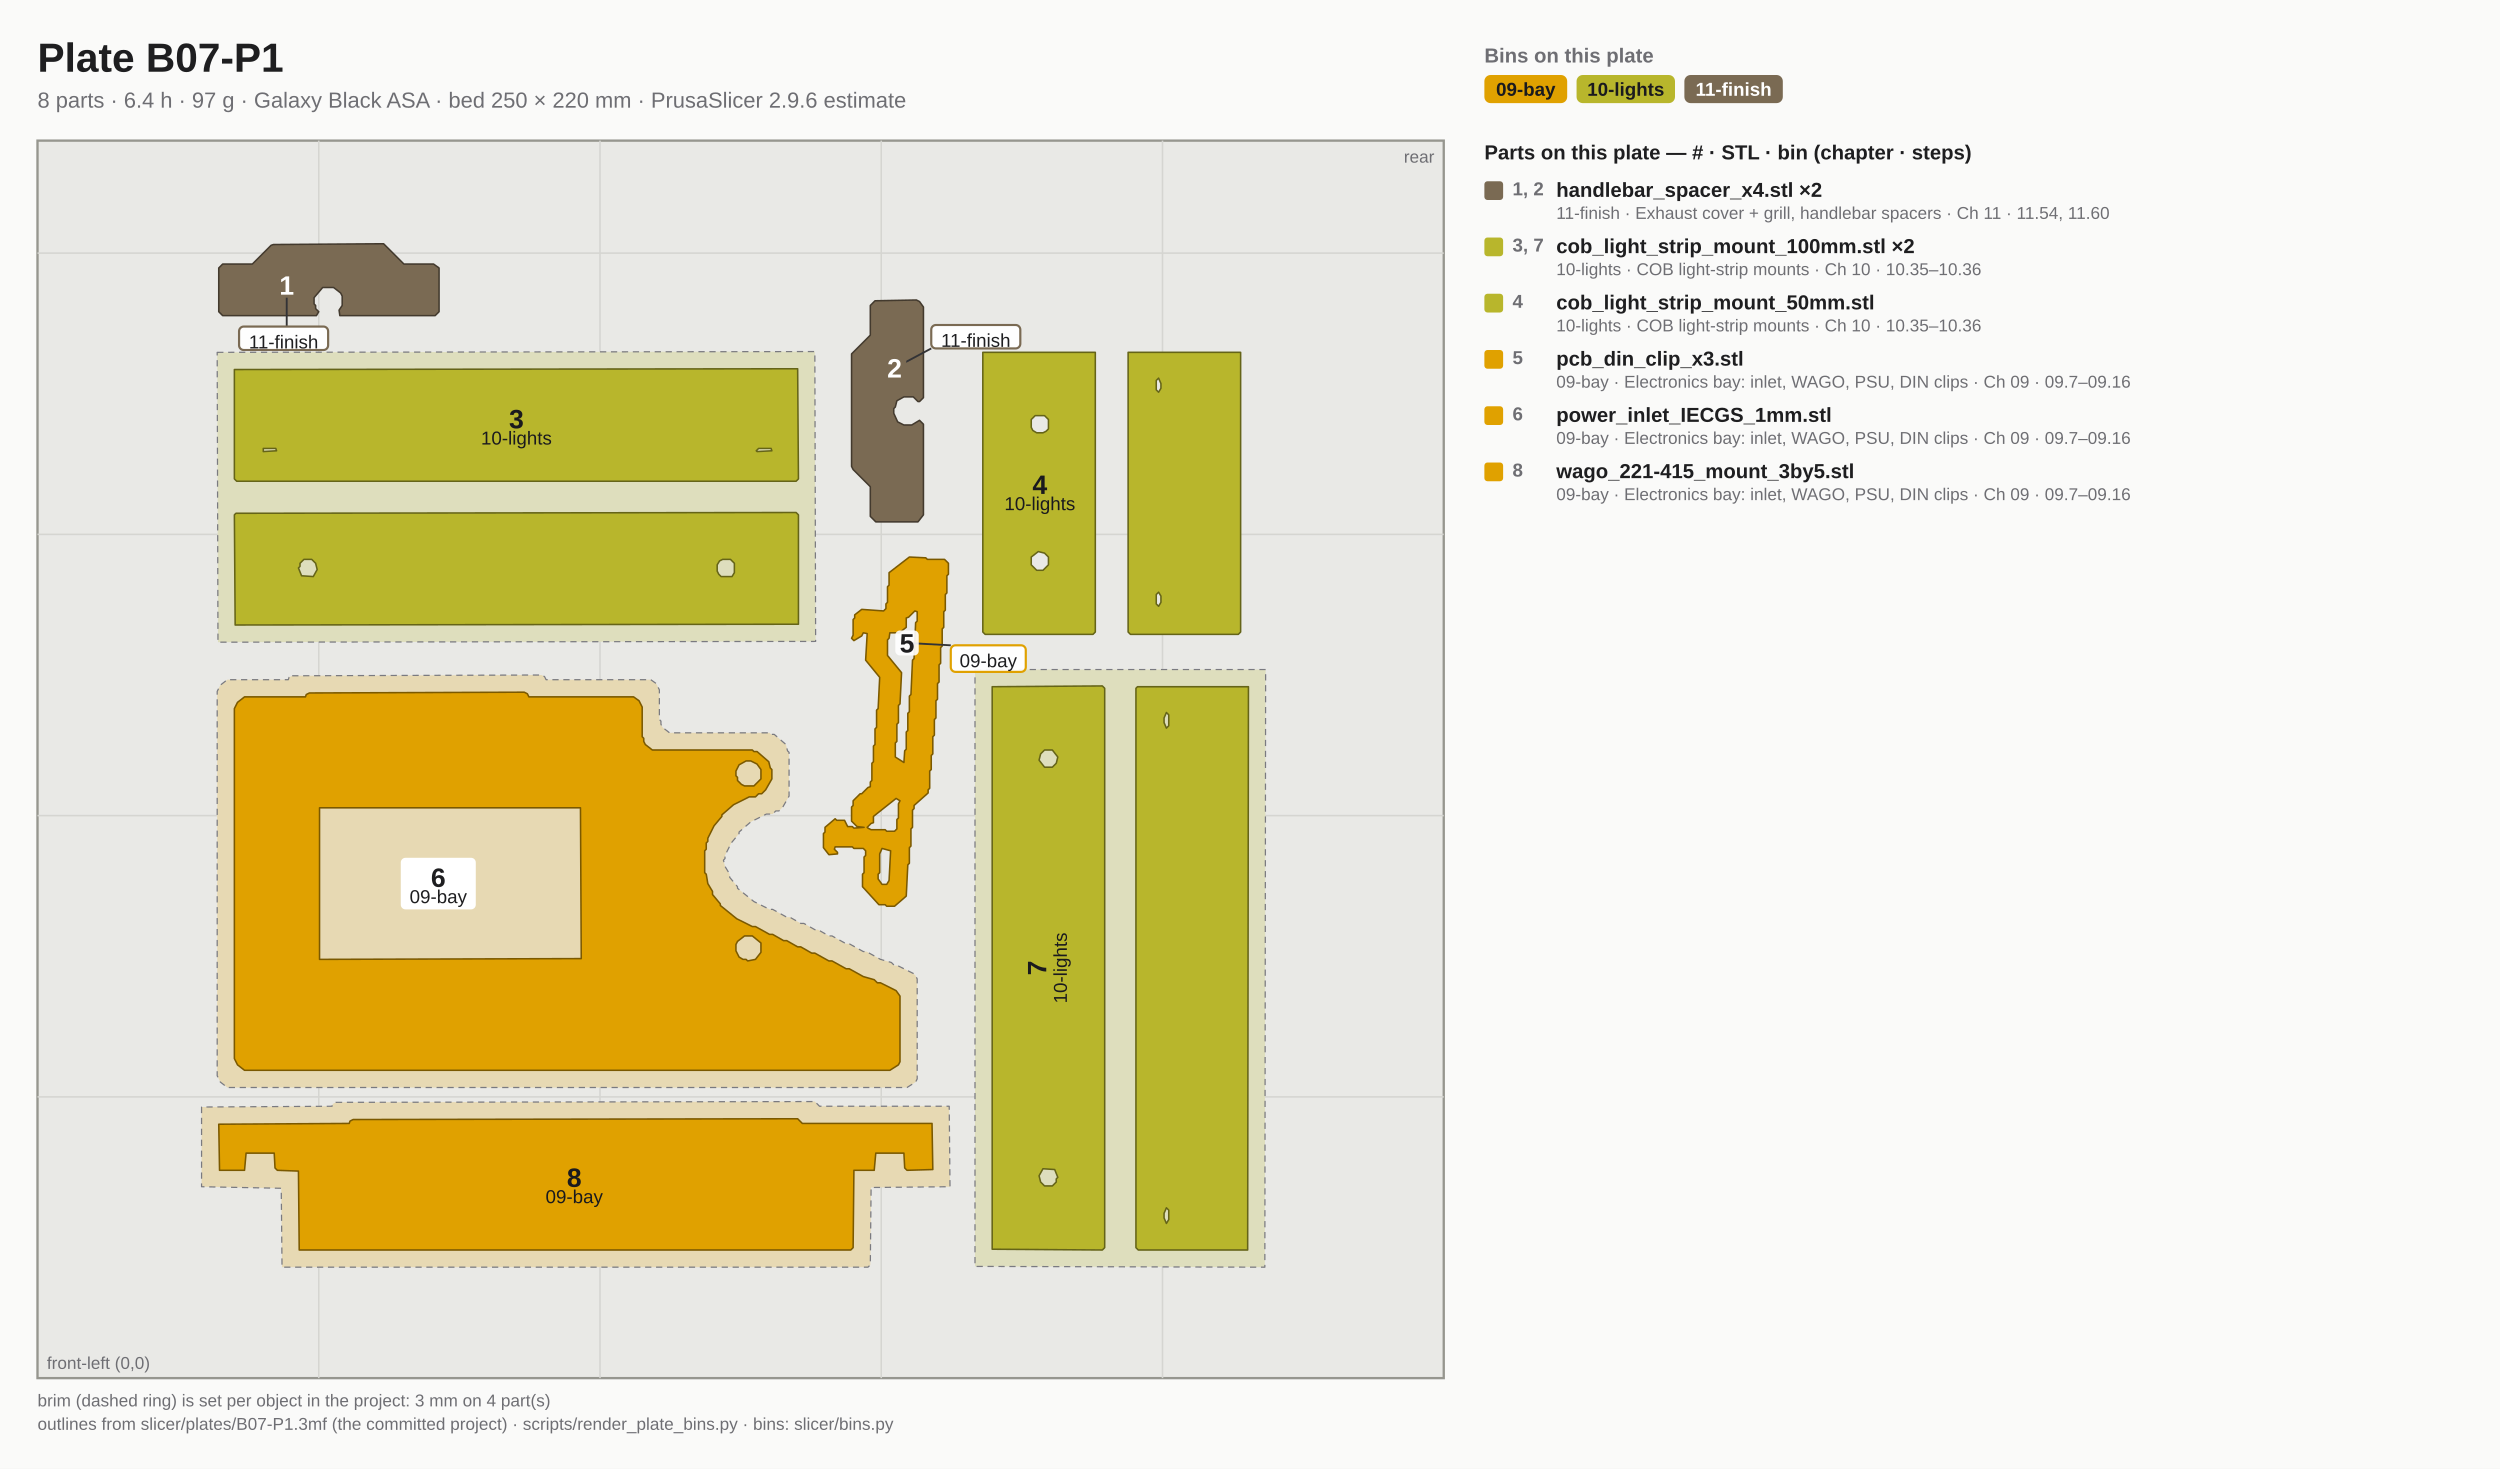
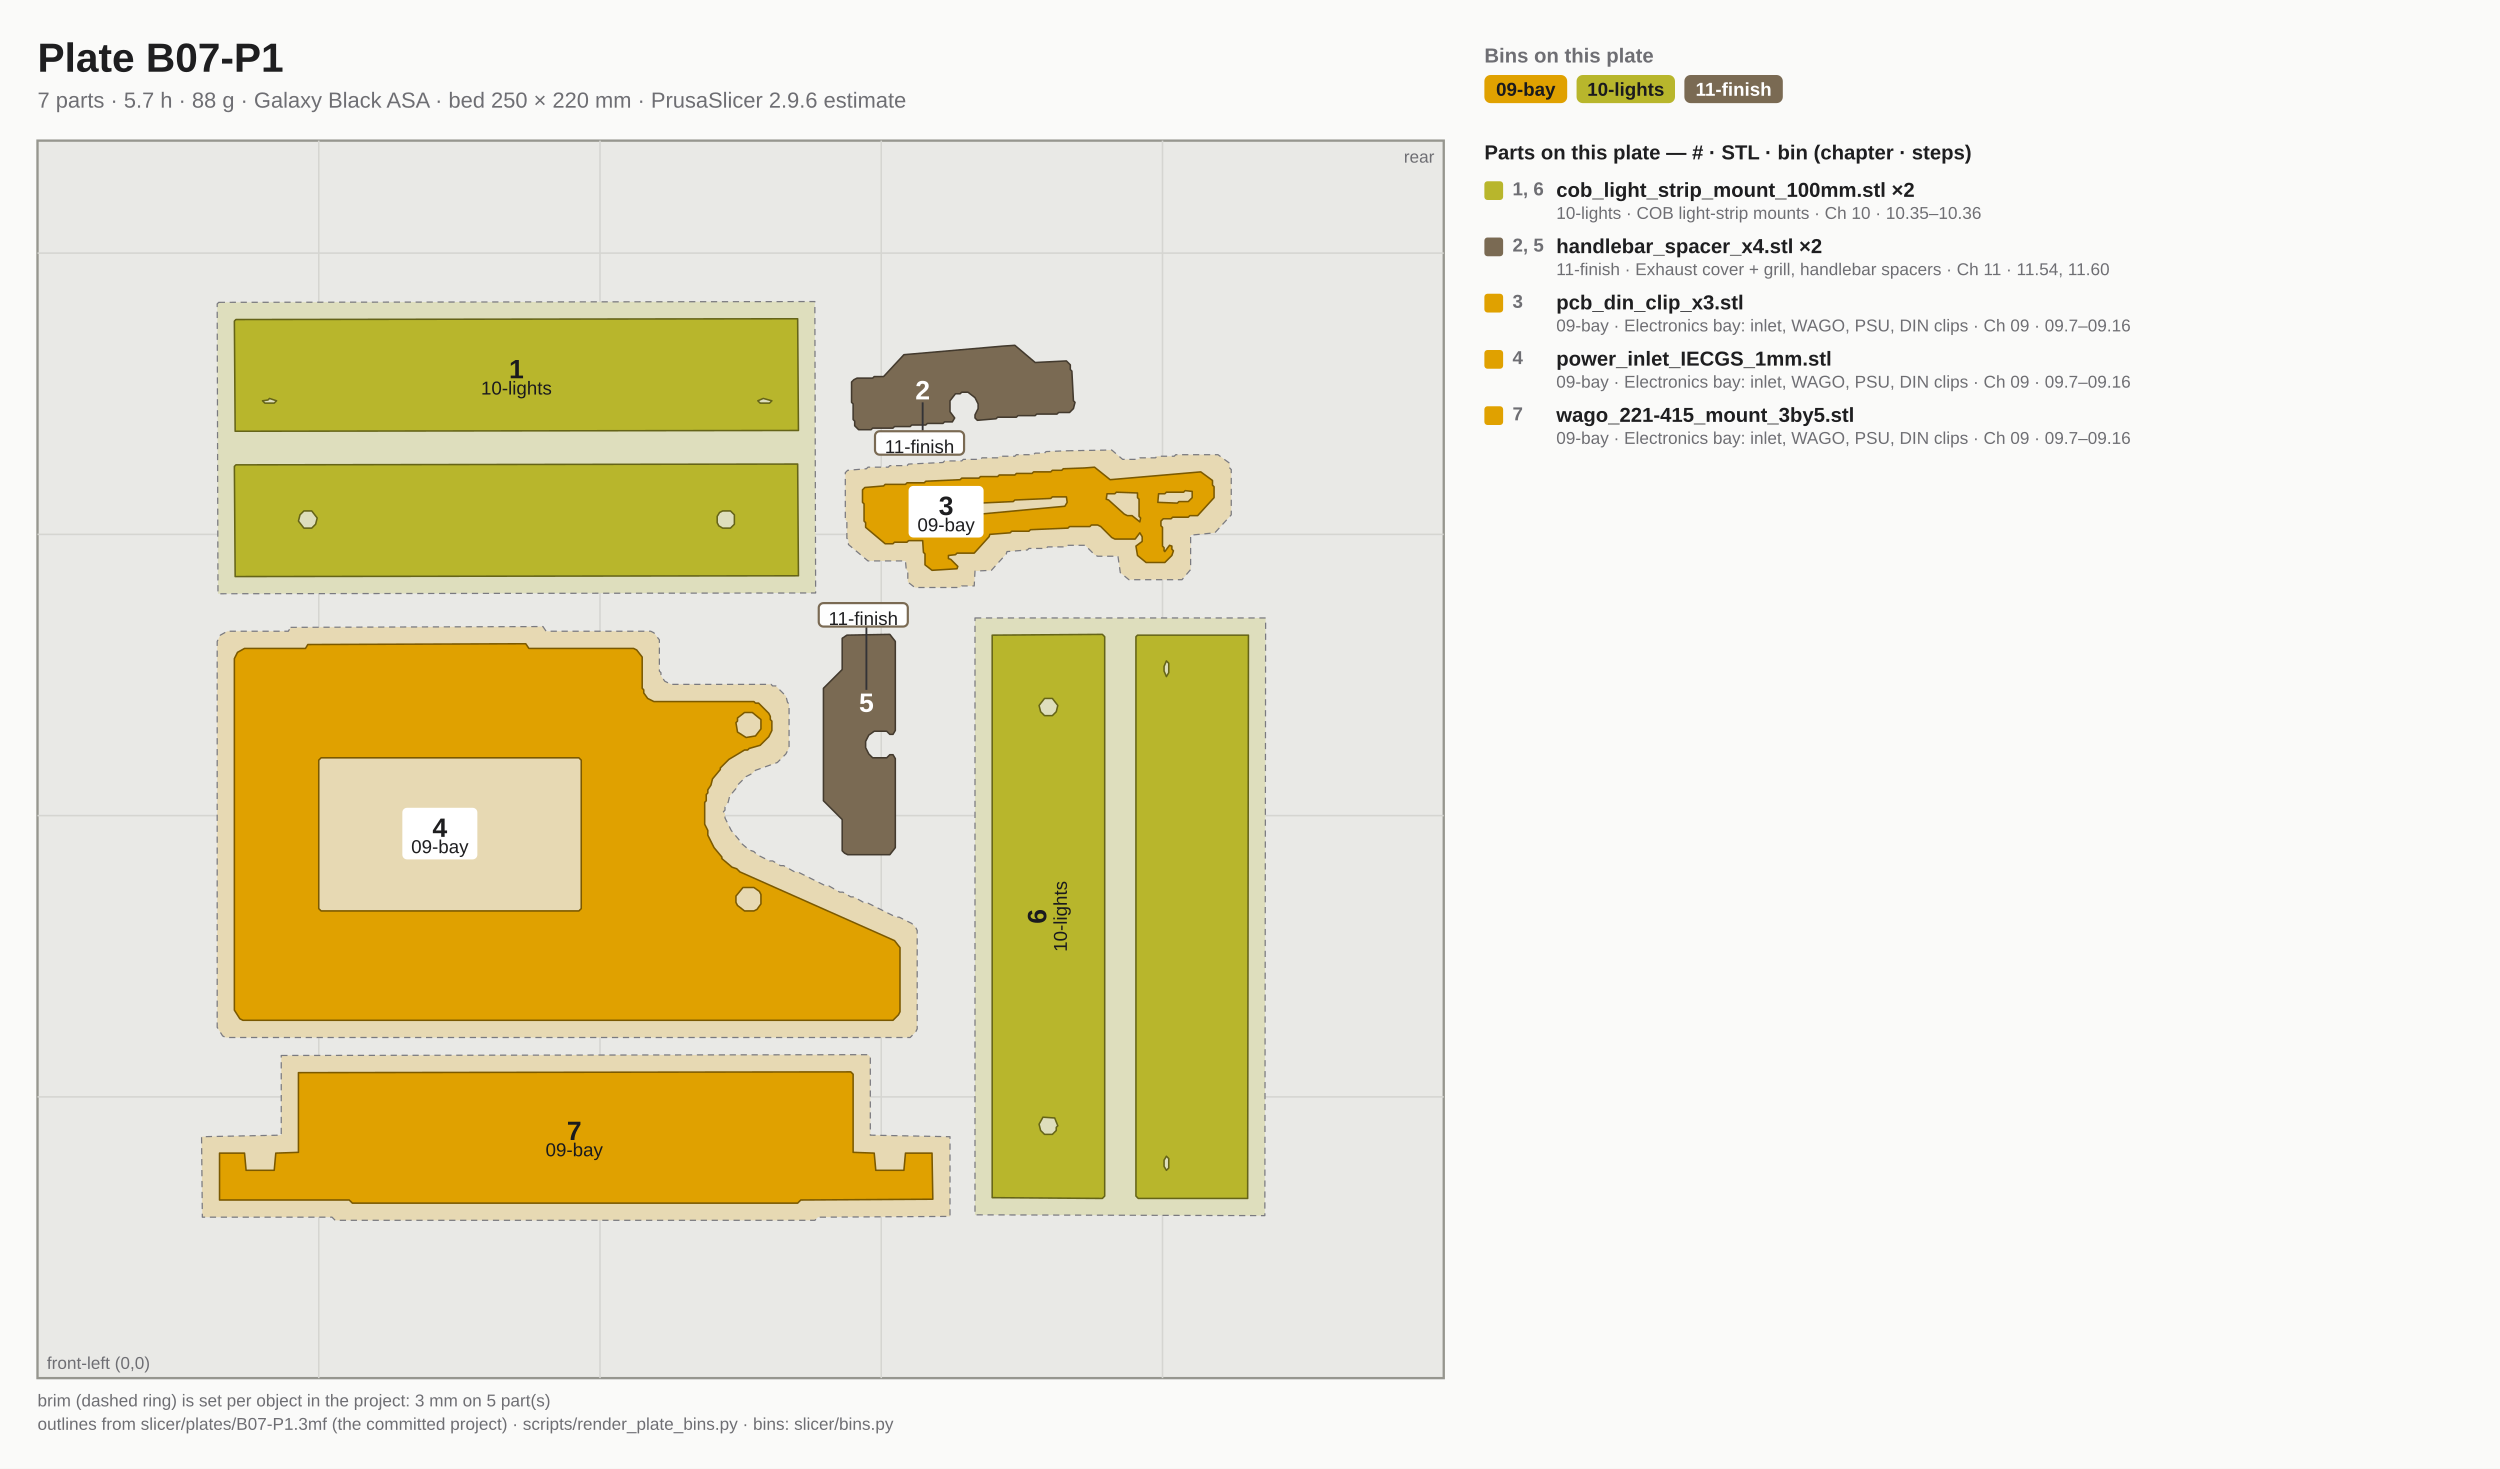
<svg xmlns="http://www.w3.org/2000/svg" width="1600" height="940" viewBox="0 0 1600 940" font-family="Arial, Helvetica, 'DejaVu Sans', sans-serif">
  <rect x="0" y="0" width="1600" height="940" fill="#fafaf9" />
  <text x="24.0" y="45.9" font-size="26" fill="#1e1e20" text-anchor="start" font-weight="bold">Plate B07-P1</text>
-   <text x="24.0" y="68.9" font-size="14" fill="#6e6e73" text-anchor="start">8 parts  ·  6.4 h  ·  97 g  ·  Galaxy Black ASA  ·  bed 250 × 220 mm  ·  PrusaSlicer 2.9.6 estimate</text>
+   <text x="24.0" y="68.9" font-size="14" fill="#6e6e73" text-anchor="start">7 parts  ·  5.7 h  ·  88 g  ·  Galaxy Black ASA  ·  bed 250 × 220 mm  ·  PrusaSlicer 2.9.6 estimate</text>
  <rect x="24.0" y="90.0" width="900.0" height="792.0" fill="#e9e9e6" stroke="#96968f" stroke-width="1.5" />
  <line x1="204.0" y1="90.0" x2="204.0" y2="882.0" stroke="#d5d5d1" stroke-width="1.0" />
  <line x1="384.0" y1="90.0" x2="384.0" y2="882.0" stroke="#d5d5d1" stroke-width="1.0" />
  <line x1="564.0" y1="90.0" x2="564.0" y2="882.0" stroke="#d5d5d1" stroke-width="1.0" />
  <line x1="744.0" y1="90.0" x2="744.0" y2="882.0" stroke="#d5d5d1" stroke-width="1.0" />
  <line x1="24.0" y1="702.0" x2="924.0" y2="702.0" stroke="#d5d5d1" stroke-width="1.0" />
  <line x1="24.0" y1="522.0" x2="924.0" y2="522.0" stroke="#d5d5d1" stroke-width="1.0" />
  <line x1="24.0" y1="342.0" x2="924.0" y2="342.0" stroke="#d5d5d1" stroke-width="1.0" />
  <line x1="24.0" y1="162.0" x2="924.0" y2="162.0" stroke="#d5d5d1" stroke-width="1.0" />
  <text x="30.0" y="876.1" font-size="11" fill="#6e6e73" text-anchor="start">front-left (0,0)</text>
  <text x="918.0" y="104.1" font-size="11" fill="#6e6e73" text-anchor="end">rear</text>
-   <path d="M187.0,432.5 346.5,432.0 348.5,433.0 349.5,435.0 416.5,435.0 420.0,437.5 422.0,441.5 422.0,460.5 423.0,461.5 423.0,463.5 424.0,465.5 428.5,469.0 492.5,469.0 493.5,470.0 495.5,470.0 503.0,476.5 504.0,480.5 505.0,481.5 505.0,509.5 501.0,516.5 498.5,519.0 496.5,519.0 494.5,521.0 490.5,521.0 480.5,526.0 473.0,532.5 473.0,533.5 468.0,539.5 464.0,547.5 464.0,549.5 463.0,550.5 464.0,554.5 467.0,559.5 467.0,561.5 472.0,567.5 472.0,568.5 482.5,577.0 492.5,582.0 494.5,582.0 503.5,587.0 505.5,587.0 512.5,591.0 514.5,591.0 521.5,595.0 523.5,595.0 530.5,599.0 532.5,599.0 541.5,604.0 543.5,604.0 552.5,609.0 554.5,609.0 563.5,614.0 570.5,616.0 572.5,618.0 574.5,618.0 584.5,623.0 586.0,624.5 587.0,626.5 587.0,690.5 586.0,692.5 580.5,696.0 145.5,696.0 141.0,692.5 139.0,688.5 139.0,442.5 141.0,438.5 145.5,435.0 184.5,435.0 185.0,433.5Z" fill-rule="evenodd" fill="#e7d9b3" stroke="#7a7a80" stroke-width="0.8" stroke-linejoin="round" stroke-dasharray="4 3" />
-   <path d="M624.0,428.5 810.0,428.5 809.5,811.0 624.0,810.5Z" fill-rule="evenodd" fill="#dedebd" stroke="#7a7a80" stroke-width="0.8" stroke-linejoin="round" stroke-dasharray="4 3" />
-   <path d="M139.0,225.5 521.5,225.0 522.0,410.5 139.5,411.0Z" fill-rule="evenodd" fill="#dedebd" stroke="#7a7a80" stroke-width="0.8" stroke-linejoin="round" stroke-dasharray="4 3" />
-   <path d="M215.0,705.5 521.5,705.0 524.5,708.0 607.5,708.0 608.0,759.5 557.5,760.0 557.0,809.5 555.5,811.0 180.5,811.0 180.0,760.5 129.0,759.5 129.0,708.5 212.5,708.0 213.0,706.5Z" fill-rule="evenodd" fill="#e7d9b3" stroke="#7a7a80" stroke-width="0.8" stroke-linejoin="round" stroke-dasharray="4 3" />
-   <path d="M198.0,443.5 335.5,443.0 337.5,444.0 338.5,446.0 405.5,446.0 409.0,448.5 411.0,452.5 411.0,471.5 412.0,472.5 412.0,474.5 413.0,476.5 417.5,480.0 481.5,480.0 482.5,481.0 484.5,481.0 492.0,487.5 493.0,491.5 494.0,492.5 494.0,498.5 490.0,505.5 487.5,508.0 485.5,508.0 483.5,510.0 479.5,510.0 469.5,515.0 462.0,521.5 462.0,522.5 457.0,528.5 453.0,536.5 453.0,538.5 452.0,539.5 452.0,543.5 451.0,544.5 451.0,558.5 452.0,559.5 453.0,565.5 456.0,570.5 456.0,572.5 461.0,578.5 461.0,579.5 471.5,588.0 481.5,593.0 483.5,593.0 492.5,598.0 494.5,598.0 501.5,602.0 503.5,602.0 510.5,606.0 512.5,606.0 519.5,610.0 521.5,610.0 530.5,615.0 532.5,615.0 541.5,620.0 543.5,620.0 552.5,625.0 559.5,627.0 561.5,629.0 563.5,629.0 573.5,634.0 576.0,637.5 576.0,679.5 575.0,681.5 569.5,685.0 156.5,685.0 152.0,681.5 150.0,677.5 150.0,453.5 152.0,449.5 156.5,446.0 195.5,446.0 196.0,444.5Z M477.5,487.0 473.0,489.5 471.0,493.5 471.0,496.5 472.0,497.5 472.0,499.5 474.5,502.0 476.5,503.0 482.5,503.0 487.0,498.5 487.0,492.5 484.5,489.0 480.5,487.0Z M204.5,517.0 204.5,614.0 372.0,613.5 371.5,517.0Z M476.5,599.0 472.0,602.5 471.0,604.5 471.0,608.5 473.0,612.5 475.5,614.0 477.5,614.0 478.5,615.0 483.5,614.0 487.0,609.5 487.0,603.5 481.5,599.0Z" fill-rule="evenodd" fill="#e0a100" stroke="#7b5900" stroke-width="1.0" stroke-linejoin="round" />
-   <path d="M635.0,439.5 705.5,439.0 707.0,440.5 707.0,798.5 705.5,800.0 635.0,799.5Z M728.0,439.5 799.0,439.5 798.5,800.0 728.5,800.0 727.0,798.5 727.0,440.5Z M746.5,456.0 745.0,459.5 745.0,462.5 746.5,466.0 748.0,464.5 748.0,457.5Z M668.5,480.0 666.0,482.5 665.0,486.5 668.5,491.0 673.5,491.0 676.0,488.5 677.0,484.5 673.5,480.0Z M667.5,748.0 665.0,752.5 666.0,756.5 668.5,759.0 673.5,759.0 676.0,756.5 676.0,754.5 677.0,753.5 675.0,748.5Z M746.5,773.0 745.0,776.5 745.0,779.5 746.5,783.0 748.0,780.5 748.0,774.5Z" fill-rule="evenodd" fill="#b8b62c" stroke="#656418" stroke-width="1.0" stroke-linejoin="round" />
-   <path d="M150.0,236.5 510.5,236.0 511.0,306.5 509.5,308.0 151.5,308.0 150.0,306.5Z M168.5,287.0 168.5,289.0 177.0,288.5 176.5,287.0Z M485.5,287.0 484.0,288.5 484.5,289.0 494.0,288.5 493.5,287.0Z M151.0,328.5 509.5,328.0 511.0,329.5 511.0,399.5 150.5,400.0 150.0,329.5Z M194.5,358.0 192.0,360.5 192.0,362.5 191.0,363.5 193.0,368.5 200.5,369.0 203.0,364.5 202.0,360.5 199.5,358.0Z M462.5,358.0 460.5,359.0 459.0,361.5 459.0,365.5 460.0,367.5 461.5,369.0 468.5,369.0 470.0,366.5 470.0,360.5 467.5,358.0Z" fill-rule="evenodd" fill="#b8b62c" stroke="#656418" stroke-width="1.0" stroke-linejoin="round" />
-   <path d="M226.0,716.5 510.5,716.0 513.5,719.0 596.5,719.0 597.0,748.5 580.5,749.0 579.0,747.5 578.5,738.0 560.5,738.0 559.5,749.0 546.5,749.0 546.0,798.5 544.5,800.0 191.5,800.0 191.0,749.5 177.5,749.0 176.0,747.5 175.5,738.0 157.5,738.0 156.5,749.0 140.5,749.0 140.0,719.5 223.5,719.0 224.0,717.5Z" fill-rule="evenodd" fill="#e0a100" stroke="#7b5900" stroke-width="1.0" stroke-linejoin="round" />
-   <path d="M629.0,225.5 701.0,225.5 701.0,404.5 699.5,406.0 630.5,406.0 629.0,404.5Z M722.0,225.5 794.0,225.5 794.0,404.5 792.5,406.0 723.5,406.0 722.0,404.5Z M741.5,242.0 740.0,243.5 740.0,249.5 741.5,251.0 743.0,248.5 743.0,245.5Z M662.5,266.0 660.0,268.5 660.0,273.5 661.0,275.5 663.5,277.0 667.5,277.0 669.5,276.0 671.0,274.5 671.0,268.5 668.5,266.0Z M664.5,353.0 660.0,356.5 660.0,361.5 663.5,365.0 667.5,365.0 671.0,361.5 671.0,356.5 668.5,354.0Z M741.5,379.0 740.0,380.5 740.0,386.5 741.5,388.0 743.0,385.5 743.0,381.5Z" fill-rule="evenodd" fill="#b8b62c" stroke="#656418" stroke-width="1.0" stroke-linejoin="round" />
-   <path d="M582.0,356.5 592.5,357.0 593.5,358.0 604.5,358.0 607.0,360.5 607.0,367.5 606.0,368.5 606.0,379.5 605.0,380.5 605.0,390.5 604.0,391.5 604.0,401.5 603.0,402.5 603.0,413.5 602.0,414.5 602.0,424.5 601.0,425.5 601.0,436.5 600.0,437.5 600.0,447.5 599.0,448.5 599.0,459.5 598.0,460.5 598.0,470.5 597.0,471.5 597.0,482.5 596.0,483.5 596.0,492.5 595.0,493.5 595.0,504.5 594.0,505.5 594.0,507.5 585.0,515.5 585.0,517.5 584.0,518.5 584.0,529.5 583.0,530.5 583.0,541.5 582.0,542.5 582.0,552.5 581.0,553.5 580.0,573.5 572.5,580.0 567.5,580.0 566.5,579.0 562.5,579.0 552.0,567.5 552.0,559.5 553.0,558.5 553.0,548.5 554.0,547.5 554.0,544.5 552.5,543.0 546.5,543.0 545.5,542.0 534.5,542.0 534.0,543.5 536.0,545.5 536.0,546.5 530.5,547.0 527.0,542.5 527.0,533.5 528.0,532.5 528.0,529.5 534.5,524.0 535.5,525.0 540.5,525.0 542.5,529.0 545.5,529.0 546.5,530.0 553.0,529.5 548.5,529.0 545.0,525.5 545.0,516.5 546.0,515.5 546.0,512.5 550.5,508.0 551.5,508.0 555.5,504.0 557.0,503.5 557.0,500.5 558.0,499.5 558.0,488.5 559.0,487.5 559.0,477.5 560.0,476.5 560.0,466.5 561.0,465.5 561.0,454.5 562.0,453.5 563.0,433.5 554.0,422.5 555.0,405.5 552.5,405.0 551.5,407.0 546.5,410.0 545.0,408.5 546.0,406.5 546.0,396.5 547.0,395.5 547.0,393.5 551.5,390.0 565.5,391.0 567.0,389.5 567.0,386.5 568.0,385.5 568.0,375.5 569.0,374.5 569.0,366.5Z M585.5,391.0 581.5,395.0 580.0,395.5 580.0,401.5 575.5,405.0 569.5,405.0 569.0,408.5 568.0,409.5 568.0,419.5 577.0,430.5 576.0,450.5 575.0,451.5 575.0,462.5 574.0,463.5 574.0,474.5 573.0,475.5 573.0,484.5 578.5,488.0 579.0,480.5 580.0,479.5 580.0,468.5 581.0,467.5 581.0,456.5 582.0,455.5 582.0,445.5 583.0,444.5 584.0,422.5 585.0,421.5 586.0,398.5 587.0,397.5 587.0,391.5Z M573.5,511.0 559.0,522.5 559.0,526.5 557.5,527.0 555.0,529.5 555.5,530.0 557.5,531.0 566.5,531.0 567.5,532.0 572.5,532.0 574.0,530.5 574.0,524.5 575.0,523.5 575.0,514.5 576.0,512.5Z M564.5,543.0 563.0,546.5 563.0,558.5 562.0,559.5 562.0,562.5 564.5,566.0 567.5,566.0 569.0,563.5 570.0,544.5Z" fill-rule="evenodd" fill="#e0a100" stroke="#7b5900" stroke-width="1.0" stroke-linejoin="round" />
-   <path d="M560.0,192.5 586.5,192.0 588.5,193.0 591.0,196.5 591.0,254.5 588.5,257.0 587.5,257.0 584.5,254.0 578.5,254.0 574.0,256.5 573.0,260.5 572.0,261.5 572.0,264.5 574.5,270.0 578.5,272.0 583.5,272.0 588.5,269.0 591.0,271.5 591.0,329.5 587.5,334.0 560.5,334.0 557.0,330.5 557.0,311.5 546.0,300.5 545.0,298.5 545.0,226.5 557.0,214.5 557.0,195.5Z" fill-rule="evenodd" fill="#7a6a53" stroke="#433a2e" stroke-width="1.0" stroke-linejoin="round" />
-   <path d="M175.0,156.5 245.5,156.0 258.5,169.0 277.5,169.0 281.0,171.5 281.0,199.5 278.5,202.0 217.5,202.0 217.0,198.5 219.0,195.5 219.0,189.5 218.0,187.5 213.5,184.0 206.5,184.0 201.0,190.5 201.0,194.5 202.0,195.5 202.0,197.5 204.0,199.5 202.5,202.0 142.5,202.0 140.0,199.5 140.0,171.5 142.5,169.0 161.5,169.0 173.5,157.0Z" fill-rule="evenodd" fill="#7a6a53" stroke="#433a2e" stroke-width="1.0" stroke-linejoin="round" />
-   <rect x="256.5" y="549.0" width="48.0" height="33.0" rx="3.0" fill="#ffffff" />
-   <text x="280.5" y="567.6" font-size="17" fill="#1e1e20" text-anchor="middle" font-weight="bold">6</text>
-   <text x="280.5" y="578.0" font-size="12" fill="#1e1e20" text-anchor="middle">09-bay</text>
-   <text x="330.5" y="274.1" font-size="17" fill="#1a1a1e" text-anchor="middle" font-weight="bold">3</text>
-   <text x="330.5" y="284.5" font-size="12" fill="#1a1a1e" text-anchor="middle">10-lights</text>
-   <text x="663.5" y="625.6" font-size="17" fill="#1a1a1e" text-anchor="middle" font-weight="bold" transform="rotate(-90 663.5 619.5)">7</text>
-   <text x="678.5" y="623.8" font-size="12" fill="#1a1a1e" text-anchor="middle" transform="rotate(-90 678.5 619.5)">10-lights</text>
-   <text x="367.5" y="759.6" font-size="17" fill="#1a1a1e" text-anchor="middle" font-weight="bold">8</text>
-   <text x="367.5" y="770.0" font-size="12" fill="#1a1a1e" text-anchor="middle">09-bay</text>
-   <text x="665.5" y="316.1" font-size="17" fill="#1a1a1e" text-anchor="middle" font-weight="bold">4</text>
-   <text x="665.5" y="326.5" font-size="12" fill="#1a1a1e" text-anchor="middle">10-lights</text>
-   <line x1="580.5" y1="411.5" x2="608.5" y2="413.0" stroke="#333336" stroke-width="1.2" />
-   <rect x="608.5" y="413.0" width="48.0" height="17.0" rx="3.0" fill="#ffffff" fill-opacity="0.94" stroke="#e0a100" stroke-width="1.4" />
-   <text x="632.5" y="427.0" font-size="12" fill="#1e1e20" text-anchor="middle">09-bay</text>
-   <rect x="573.0" y="403.5" width="15.0" height="16.0" rx="3.0" fill="#ffffff" fill-opacity="0.90" />
-   <text x="580.5" y="417.6" font-size="17" fill="#1e1e20" text-anchor="middle" font-weight="bold">5</text>
-   <line x1="572.5" y1="235.5" x2="596.0" y2="223.0" stroke="#333336" stroke-width="1.2" />
-   <rect x="596.0" y="208.0" width="57.0" height="15.0" rx="3.0" fill="#ffffff" fill-opacity="0.94" stroke="#7a6a53" stroke-width="1.4" />
-   <text x="624.5" y="222.0" font-size="12" fill="#1e1e20" text-anchor="middle">11-finish</text>
-   <rect x="565.0" y="227.5" width="15.0" height="16.0" rx="3.0" fill="#7a6a53" />
-   <text x="572.5" y="241.6" font-size="17" fill="#ffffff" text-anchor="middle" font-weight="bold">2</text>
-   <line x1="183.5" y1="182.5" x2="183.5" y2="209.0" stroke="#333336" stroke-width="1.2" />
-   <rect x="153.0" y="209.0" width="57.0" height="15.0" rx="3.0" fill="#ffffff" fill-opacity="0.94" stroke="#7a6a53" stroke-width="1.4" />
-   <text x="181.5" y="223.0" font-size="12" fill="#1e1e20" text-anchor="middle">11-finish</text>
-   <rect x="176.0" y="174.5" width="15.0" height="16.0" rx="3.0" fill="#7a6a53" />
-   <text x="183.5" y="188.6" font-size="17" fill="#ffffff" text-anchor="middle" font-weight="bold">1</text>
+   <path d="M186.0,401.5 347.5,401.0 349.5,404.0 416.5,404.0 418.5,405.0 422.0,409.5 422.0,429.5 423.0,430.5 423.0,432.5 425.5,436.0 429.5,438.0 493.5,438.0 494.5,439.0 496.5,439.0 503.0,445.5 504.0,449.5 505.0,450.5 505.0,478.5 503.0,482.5 497.5,488.0 483.5,493.0 481.5,495.0 477.5,497.0 472.0,502.5 472.0,503.5 467.0,509.5 466.0,513.5 464.0,516.5 464.0,518.5 463.0,519.5 464.0,520.5 464.0,523.5 468.0,531.5 473.0,537.5 473.0,538.5 479.5,544.0 482.5,545.0 484.5,547.0 492.5,551.0 494.5,551.0 499.5,554.0 501.5,554.0 508.5,558.0 510.5,558.0 528.5,567.0 530.5,567.0 537.5,571.0 539.5,571.0 544.5,574.0 546.5,574.0 553.5,578.0 555.5,578.0 573.5,587.0 575.5,587.0 583.5,591.0 586.0,593.5 587.0,595.5 587.0,658.5 586.0,660.5 582.5,664.0 144.5,664.0 142.5,663.0 139.0,657.5 139.0,410.5 141.0,406.5 145.5,404.0 184.5,404.0Z" fill-rule="evenodd" fill="#e7d9b3" stroke="#7a7a80" stroke-width="0.8" stroke-linejoin="round" stroke-dasharray="4 3" />
+   <path d="M140.0,193.5 521.5,193.0 522.0,379.5 139.5,380.0 139.0,194.5Z" fill-rule="evenodd" fill="#dedebd" stroke="#7a7a80" stroke-width="0.8" stroke-linejoin="round" stroke-dasharray="4 3" />
+   <path d="M624.0,395.5 810.0,395.5 809.5,778.0 624.0,777.5Z" fill-rule="evenodd" fill="#dedebd" stroke="#7a7a80" stroke-width="0.8" stroke-linejoin="round" stroke-dasharray="4 3" />
+   <path d="M180.0,675.5 555.5,675.0 557.0,676.5 557.0,726.5 608.0,727.5 608.0,778.5 523.5,779.0 521.5,781.0 214.5,781.0 212.5,779.0 129.5,779.0 129.0,727.5 180.0,726.5Z" fill-rule="evenodd" fill="#e7d9b3" stroke="#7a7a80" stroke-width="0.8" stroke-linejoin="round" stroke-dasharray="4 3" />
+   <path d="M683.0,288.5 711.5,288.0 718.5,294.0 728.5,294.0 729.5,293.0 739.5,293.0 740.5,292.0 751.5,292.0 752.5,291.0 779.5,291.0 787.0,296.5 787.0,299.5 788.0,300.5 788.0,329.5 777.5,341.0 762.0,342.5 762.0,364.5 756.5,371.0 722.5,371.0 717.0,366.5 715.5,356.0 702.5,356.0 700.5,355.0 694.5,349.0 683.5,349.0 682.5,350.0 670.5,350.0 669.5,351.0 658.5,351.0 657.5,352.0 644.5,353.0 644.0,354.5 634.5,365.0 624.0,365.5 623.5,375.0 615.5,375.0 614.5,376.0 585.5,376.0 581.0,372.5 581.0,365.5 580.0,364.5 579.5,359.0 555.5,359.0 543.0,348.5 543.0,345.5 542.0,344.5 542.0,333.5 541.0,332.5 541.0,302.5 542.5,301.0 554.5,300.0 555.5,299.0 568.5,299.0 569.5,298.0 580.5,298.0 581.5,297.0 603.5,296.0 604.5,295.0 615.5,295.0 616.5,294.0 627.5,294.0 628.5,293.0 638.5,293.0 639.5,292.0 649.5,292.0 650.5,291.0 661.5,291.0 662.5,290.0 668.5,290.0 669.5,289.0Z" fill-rule="evenodd" fill="#e7d9b3" stroke="#7a7a80" stroke-width="0.8" stroke-linejoin="round" stroke-dasharray="4 3" />
+   <path d="M197.0,412.5 336.5,412.0 338.5,415.0 405.5,415.0 407.5,416.0 411.0,420.5 411.0,440.5 412.0,441.5 412.0,443.5 414.5,447.0 418.5,449.0 482.5,449.0 483.5,450.0 485.5,450.0 492.0,456.5 493.0,458.5 493.0,460.5 494.0,461.5 494.0,467.5 492.0,471.5 486.5,477.0 479.5,479.0 478.5,480.0 476.5,480.0 466.5,486.0 461.0,491.5 461.0,492.5 456.0,498.5 455.0,502.5 453.0,505.5 453.0,507.5 452.0,508.5 452.0,512.5 451.0,513.5 451.0,527.5 453.0,531.5 453.0,534.5 457.0,542.5 462.0,548.5 462.0,549.5 468.5,555.0 471.5,556.0 473.5,558.0 572.5,602.0 576.0,606.5 576.0,647.5 575.0,649.5 571.5,653.0 155.5,653.0 153.5,652.0 150.0,646.5 150.0,421.5 152.0,417.5 156.5,415.0 195.5,415.0Z M476.5,456.0 472.0,459.5 472.0,461.5 471.0,462.5 472.0,468.5 477.5,472.0 483.5,471.0 487.0,466.5 487.0,460.5 481.5,456.0Z M205.5,485.0 204.0,486.5 204.0,581.5 205.5,583.0 370.5,583.0 372.0,581.5 372.0,486.5 370.5,485.0Z M475.5,568.0 471.0,573.5 471.0,577.5 472.0,579.5 476.5,583.0 482.5,583.0 484.5,582.0 487.0,578.5 487.0,572.5 486.0,570.5 482.5,568.0Z" fill-rule="evenodd" fill="#e0a100" stroke="#7b5900" stroke-width="1.0" stroke-linejoin="round" />
+   <path d="M151.0,204.5 510.5,204.0 511.0,275.5 150.5,276.0 150.0,205.5Z M172.5,255.0 171.5,256.0 168.0,256.5 169.5,258.0 175.5,258.0 177.0,256.5Z M488.5,255.0 485.0,256.5 486.5,258.0 492.5,258.0 494.0,256.5Z M151.0,297.5 510.5,297.0 511.0,368.5 150.5,369.0 150.0,298.5Z M194.5,327.0 192.0,329.5 191.0,333.5 194.5,338.0 199.5,338.0 202.0,335.5 203.0,331.5 199.5,327.0Z M462.5,327.0 460.5,328.0 459.0,330.5 459.0,334.5 460.0,336.5 462.5,338.0 467.5,338.0 470.0,335.5 470.0,329.5 467.5,327.0Z" fill-rule="evenodd" fill="#b8b62c" stroke="#656418" stroke-width="1.0" stroke-linejoin="round" />
+   <path d="M635.0,406.5 705.5,406.0 707.0,407.5 707.0,765.5 705.5,767.0 635.0,766.5Z M728.0,406.5 799.0,406.5 798.5,767.0 728.5,767.0 727.0,765.5 727.0,407.5Z M746.5,423.0 745.0,426.5 745.0,429.5 746.5,433.0 748.0,430.5 748.0,424.5Z M668.5,447.0 665.0,451.5 666.0,455.5 668.5,458.0 673.5,458.0 676.0,455.5 677.0,451.5 673.5,447.0Z M667.5,715.0 665.0,719.5 666.0,723.5 668.5,726.0 673.5,726.0 676.0,723.5 676.0,721.5 677.0,720.5 675.0,715.5Z M746.5,740.0 745.0,742.5 745.0,746.5 746.5,749.0 748.0,747.5 748.0,741.5Z" fill-rule="evenodd" fill="#b8b62c" stroke="#656418" stroke-width="1.0" stroke-linejoin="round" />
+   <path d="M191.0,686.5 544.5,686.0 546.0,687.5 546.0,737.5 559.5,738.0 560.5,749.0 578.5,749.0 579.5,738.0 596.5,738.0 597.0,767.5 512.5,768.0 510.5,770.0 225.5,770.0 223.5,768.0 140.5,768.0 140.5,738.0 156.5,738.0 157.5,749.0 175.5,749.0 176.5,738.0 191.0,737.5Z" fill-rule="evenodd" fill="#e0a100" stroke="#7b5900" stroke-width="1.0" stroke-linejoin="round" />
+   <path d="M694.0,299.5 700.5,299.0 710.5,307.0 768.5,302.0 776.0,307.5 776.0,310.5 777.0,311.5 777.0,318.5 766.5,330.0 761.5,330.0 760.5,331.0 750.5,331.0 749.5,332.0 744.5,332.0 743.0,333.5 743.0,336.5 744.0,337.5 744.0,349.5 745.0,350.5 745.0,352.5 745.5,353.0 748.5,349.0 750.0,349.5 750.0,351.5 751.0,352.5 750.0,355.5 745.5,360.0 733.5,360.0 728.0,355.5 727.0,349.5 731.0,346.5 731.0,343.5 729.5,341.0 726.5,345.0 713.5,345.0 711.5,344.0 704.5,337.0 702.5,336.0 698.5,336.0 697.5,337.0 684.5,337.0 683.5,338.0 659.5,339.0 658.5,340.0 647.5,340.0 646.5,341.0 633.5,342.0 633.0,343.5 623.5,354.0 612.5,354.0 611.5,355.0 607.0,355.5 607.0,357.5 608.5,358.0 613.0,362.5 612.5,364.0 596.5,365.0 592.0,361.5 592.0,354.5 591.0,353.5 590.5,346.0 581.5,346.0 580.5,347.0 572.5,347.0 571.5,348.0 566.5,348.0 554.0,337.5 554.0,334.5 553.0,333.5 553.0,322.5 552.0,321.5 552.0,313.5 553.5,312.0 565.5,311.0 566.5,310.0 579.5,310.0 580.5,309.0 591.5,309.0 592.5,308.0 614.5,307.0 615.5,306.0 626.5,306.0 627.5,305.0 638.5,305.0 639.5,304.0 649.5,304.0 650.5,303.0 660.5,303.0 661.5,302.0 672.5,302.0 673.5,301.0 679.5,301.0 680.5,300.0Z M758.5,314.0 757.5,315.0 746.5,315.0 745.5,316.0 741.5,316.0 741.0,321.5 753.5,322.0 754.5,321.0 760.5,321.0 763.0,318.5 763.0,314.5Z M714.5,315.0 713.5,316.0 708.5,316.0 708.0,319.5 709.5,320.0 719.5,329.0 721.5,330.0 724.5,330.0 729.5,334.0 730.0,331.5 729.0,330.5 729.0,319.5 728.0,318.5 728.0,315.5Z M673.5,318.0 672.5,319.0 649.5,320.0 648.5,321.0 626.5,322.0 625.5,323.0 614.5,323.0 613.5,324.0 603.5,324.0 602.5,325.0 591.5,325.0 590.5,326.0 586.0,326.5 593.5,332.0 599.5,332.0 603.0,335.5 604.0,340.5 605.5,342.0 609.5,342.0 610.5,341.0 617.5,341.0 627.5,329.0 681.5,324.0 683.0,321.5 682.5,318.0Z" fill-rule="evenodd" fill="#e0a100" stroke="#7b5900" stroke-width="1.0" stroke-linejoin="round" />
+   <path d="M542.0,406.5 569.5,406.0 573.0,410.5 573.0,467.5 571.5,470.0 569.5,470.0 567.5,468.0 559.5,468.0 556.0,470.5 554.0,474.5 554.0,478.5 556.0,482.5 558.5,485.0 567.5,485.0 569.5,483.0 571.5,483.0 573.0,485.5 573.0,542.5 569.5,547.0 542.5,547.0 540.5,546.0 539.0,544.5 539.0,524.5 527.0,512.5 527.0,440.5 539.0,428.5 539.0,408.5Z" fill-rule="evenodd" fill="#7a6a53" stroke="#433a2e" stroke-width="1.0" stroke-linejoin="round" />
+   <path d="M642.0,221.5 649.5,221.0 662.5,232.0 682.5,231.0 685.0,233.5 685.0,236.5 686.0,237.5 687.0,256.5 688.0,257.5 687.0,261.5 684.5,264.0 677.5,264.0 676.5,265.0 663.5,265.0 662.5,266.0 651.5,266.0 650.5,267.0 638.5,267.0 637.5,268.0 625.5,269.0 624.0,267.5 624.0,265.5 626.0,261.5 626.0,258.5 624.0,254.5 619.5,251.0 615.5,251.0 614.5,252.0 611.5,252.0 608.0,256.5 608.0,263.5 611.0,267.5 609.5,270.0 604.5,270.0 603.5,271.0 593.5,271.0 592.5,272.0 583.5,272.0 582.5,273.0 572.5,273.0 571.5,274.0 558.5,274.0 557.5,275.0 549.5,275.0 547.0,272.5 547.0,269.5 546.0,268.5 546.0,258.5 545.0,257.5 545.0,244.5 546.5,243.0 548.5,242.0 558.5,242.0 559.5,241.0 565.5,241.0 578.5,227.0Z" fill-rule="evenodd" fill="#7a6a53" stroke="#433a2e" stroke-width="1.0" stroke-linejoin="round" />
+   <rect x="257.5" y="517.0" width="48.0" height="33.0" rx="3.0" fill="#ffffff" />
+   <text x="281.5" y="535.6" font-size="17" fill="#1e1e20" text-anchor="middle" font-weight="bold">4</text>
+   <text x="281.5" y="546.0" font-size="12" fill="#1e1e20" text-anchor="middle">09-bay</text>
+   <text x="330.5" y="242.1" font-size="17" fill="#1a1a1e" text-anchor="middle" font-weight="bold">1</text>
+   <text x="330.5" y="252.5" font-size="12" fill="#1a1a1e" text-anchor="middle">10-lights</text>
+   <text x="663.5" y="592.6" font-size="17" fill="#1a1a1e" text-anchor="middle" font-weight="bold" transform="rotate(-90 663.5 586.5)">6</text>
+   <text x="678.5" y="590.8" font-size="12" fill="#1a1a1e" text-anchor="middle" transform="rotate(-90 678.5 586.5)">10-lights</text>
+   <text x="367.5" y="729.6" font-size="17" fill="#1a1a1e" text-anchor="middle" font-weight="bold">7</text>
+   <text x="367.5" y="740.0" font-size="12" fill="#1a1a1e" text-anchor="middle">09-bay</text>
+   <rect x="581.5" y="311.0" width="48.0" height="33.0" rx="3.0" fill="#ffffff" />
+   <text x="605.5" y="329.6" font-size="17" fill="#1e1e20" text-anchor="middle" font-weight="bold">3</text>
+   <text x="605.5" y="340.0" font-size="12" fill="#1e1e20" text-anchor="middle">09-bay</text>
+   <line x1="554.5" y1="449.5" x2="554.5" y2="401.0" stroke="#333336" stroke-width="1.2" />
+   <rect x="524.0" y="386.0" width="57.0" height="15.0" rx="3.0" fill="#ffffff" fill-opacity="0.94" stroke="#7a6a53" stroke-width="1.4" />
+   <text x="552.5" y="400.0" font-size="12" fill="#1e1e20" text-anchor="middle">11-finish</text>
+   <rect x="547.0" y="441.5" width="15.0" height="16.0" rx="3.0" fill="#7a6a53" />
+   <text x="554.5" y="455.6" font-size="17" fill="#ffffff" text-anchor="middle" font-weight="bold">5</text>
+   <line x1="590.5" y1="249.5" x2="590.5" y2="276.0" stroke="#333336" stroke-width="1.2" />
+   <rect x="560.0" y="276.0" width="57.0" height="15.0" rx="3.0" fill="#ffffff" fill-opacity="0.94" stroke="#7a6a53" stroke-width="1.4" />
+   <text x="588.5" y="290.0" font-size="12" fill="#1e1e20" text-anchor="middle">11-finish</text>
+   <rect x="583.0" y="241.5" width="15.0" height="16.0" rx="3.0" fill="#7a6a53" />
+   <text x="590.5" y="255.6" font-size="17" fill="#ffffff" text-anchor="middle" font-weight="bold">2</text>
  <text x="950.0" y="40.0" font-size="13" fill="#6e6e73" text-anchor="start" font-weight="bold">Bins on this plate</text>
  <rect x="950.0" y="48.0" width="53.0" height="18.0" rx="4.0" fill="#e0a100" />
  <text x="976.5" y="61.3" font-size="12" fill="#1a1a1e" text-anchor="middle" font-weight="bold">09-bay</text>
  <rect x="1009.0" y="48.0" width="63.0" height="18.0" rx="4.0" fill="#b8b62c" />
  <text x="1040.5" y="61.3" font-size="12" fill="#1a1a1e" text-anchor="middle" font-weight="bold">10-lights</text>
  <rect x="1078.0" y="48.0" width="63.0" height="18.0" rx="4.0" fill="#7a6a53" />
  <text x="1109.5" y="61.3" font-size="12" fill="#ffffff" text-anchor="middle" font-weight="bold">11-finish</text>
  <text x="950.0" y="102.0" font-size="13" fill="#1e1e20" text-anchor="start" font-weight="bold">Parts on this plate  —  # · STL · bin (chapter · steps)</text>
-   <rect x="950.0" y="116.0" width="12.0" height="12.0" rx="2.0" fill="#7a6a53" />
-   <text x="968.0" y="125.0" font-size="12" fill="#6e6e73" text-anchor="start" font-weight="bold">1, 2</text>
-   <text x="996.0" y="126.0" font-size="13" fill="#1e1e20" text-anchor="start" font-weight="bold">handlebar_spacer_x4.stl  ×2</text>
-   <text x="996.0" y="140.1" font-size="11" fill="#6e6e73" text-anchor="start">11-finish · Exhaust cover + grill, handlebar spacers · Ch 11 · 11.54, 11.60</text>
-   <rect x="950.0" y="152.0" width="12.0" height="12.0" rx="2.0" fill="#b8b62c" />
-   <text x="968.0" y="161.0" font-size="12" fill="#6e6e73" text-anchor="start" font-weight="bold">3, 7</text>
-   <text x="996.0" y="162.0" font-size="13" fill="#1e1e20" text-anchor="start" font-weight="bold">cob_light_strip_mount_100mm.stl  ×2</text>
-   <text x="996.0" y="176.1" font-size="11" fill="#6e6e73" text-anchor="start">10-lights · COB light-strip mounts · Ch 10 · 10.35–10.36</text>
-   <rect x="950.0" y="188.0" width="12.0" height="12.0" rx="2.0" fill="#b8b62c" />
-   <text x="968.0" y="197.0" font-size="12" fill="#6e6e73" text-anchor="start" font-weight="bold">4</text>
-   <text x="996.0" y="198.0" font-size="13" fill="#1e1e20" text-anchor="start" font-weight="bold">cob_light_strip_mount_50mm.stl</text>
-   <text x="996.0" y="212.1" font-size="11" fill="#6e6e73" text-anchor="start">10-lights · COB light-strip mounts · Ch 10 · 10.35–10.36</text>
+   <rect x="950.0" y="116.0" width="12.0" height="12.0" rx="2.0" fill="#b8b62c" />
+   <text x="968.0" y="125.0" font-size="12" fill="#6e6e73" text-anchor="start" font-weight="bold">1, 6</text>
+   <text x="996.0" y="126.0" font-size="13" fill="#1e1e20" text-anchor="start" font-weight="bold">cob_light_strip_mount_100mm.stl  ×2</text>
+   <text x="996.0" y="140.1" font-size="11" fill="#6e6e73" text-anchor="start">10-lights · COB light-strip mounts · Ch 10 · 10.35–10.36</text>
+   <rect x="950.0" y="152.0" width="12.0" height="12.0" rx="2.0" fill="#7a6a53" />
+   <text x="968.0" y="161.0" font-size="12" fill="#6e6e73" text-anchor="start" font-weight="bold">2, 5</text>
+   <text x="996.0" y="162.0" font-size="13" fill="#1e1e20" text-anchor="start" font-weight="bold">handlebar_spacer_x4.stl  ×2</text>
+   <text x="996.0" y="176.1" font-size="11" fill="#6e6e73" text-anchor="start">11-finish · Exhaust cover + grill, handlebar spacers · Ch 11 · 11.54, 11.60</text>
+   <rect x="950.0" y="188.0" width="12.0" height="12.0" rx="2.0" fill="#e0a100" />
+   <text x="968.0" y="197.0" font-size="12" fill="#6e6e73" text-anchor="start" font-weight="bold">3</text>
+   <text x="996.0" y="198.0" font-size="13" fill="#1e1e20" text-anchor="start" font-weight="bold">pcb_din_clip_x3.stl</text>
+   <text x="996.0" y="212.1" font-size="11" fill="#6e6e73" text-anchor="start">09-bay · Electronics bay: inlet, WAGO, PSU, DIN clips · Ch 09 · 09.7–09.16</text>
  <rect x="950.0" y="224.0" width="12.0" height="12.0" rx="2.0" fill="#e0a100" />
-   <text x="968.0" y="233.0" font-size="12" fill="#6e6e73" text-anchor="start" font-weight="bold">5</text>
-   <text x="996.0" y="234.0" font-size="13" fill="#1e1e20" text-anchor="start" font-weight="bold">pcb_din_clip_x3.stl</text>
+   <text x="968.0" y="233.0" font-size="12" fill="#6e6e73" text-anchor="start" font-weight="bold">4</text>
+   <text x="996.0" y="234.0" font-size="13" fill="#1e1e20" text-anchor="start" font-weight="bold">power_inlet_IECGS_1mm.stl</text>
  <text x="996.0" y="248.1" font-size="11" fill="#6e6e73" text-anchor="start">09-bay · Electronics bay: inlet, WAGO, PSU, DIN clips · Ch 09 · 09.7–09.16</text>
  <rect x="950.0" y="260.0" width="12.0" height="12.0" rx="2.0" fill="#e0a100" />
-   <text x="968.0" y="269.0" font-size="12" fill="#6e6e73" text-anchor="start" font-weight="bold">6</text>
-   <text x="996.0" y="270.0" font-size="13" fill="#1e1e20" text-anchor="start" font-weight="bold">power_inlet_IECGS_1mm.stl</text>
+   <text x="968.0" y="269.0" font-size="12" fill="#6e6e73" text-anchor="start" font-weight="bold">7</text>
+   <text x="996.0" y="270.0" font-size="13" fill="#1e1e20" text-anchor="start" font-weight="bold">wago_221-415_mount_3by5.stl</text>
  <text x="996.0" y="284.1" font-size="11" fill="#6e6e73" text-anchor="start">09-bay · Electronics bay: inlet, WAGO, PSU, DIN clips · Ch 09 · 09.7–09.16</text>
-   <rect x="950.0" y="296.0" width="12.0" height="12.0" rx="2.0" fill="#e0a100" />
-   <text x="968.0" y="305.0" font-size="12" fill="#6e6e73" text-anchor="start" font-weight="bold">8</text>
-   <text x="996.0" y="306.0" font-size="13" fill="#1e1e20" text-anchor="start" font-weight="bold">wago_221-415_mount_3by5.stl</text>
-   <text x="996.0" y="320.1" font-size="11" fill="#6e6e73" text-anchor="start">09-bay · Electronics bay: inlet, WAGO, PSU, DIN clips · Ch 09 · 09.7–09.16</text>
-   <text x="24.0" y="900.1" font-size="11" fill="#6e6e73" text-anchor="start">brim (dashed ring) is set per object in the project: 3 mm on 4 part(s)</text>
+   <text x="24.0" y="900.1" font-size="11" fill="#6e6e73" text-anchor="start">brim (dashed ring) is set per object in the project: 3 mm on 5 part(s)</text>
  <text x="24.0" y="915.1" font-size="11" fill="#6e6e73" text-anchor="start">outlines from slicer/plates/B07-P1.3mf (the committed project) · scripts/render_plate_bins.py · bins: slicer/bins.py</text>
</svg>
